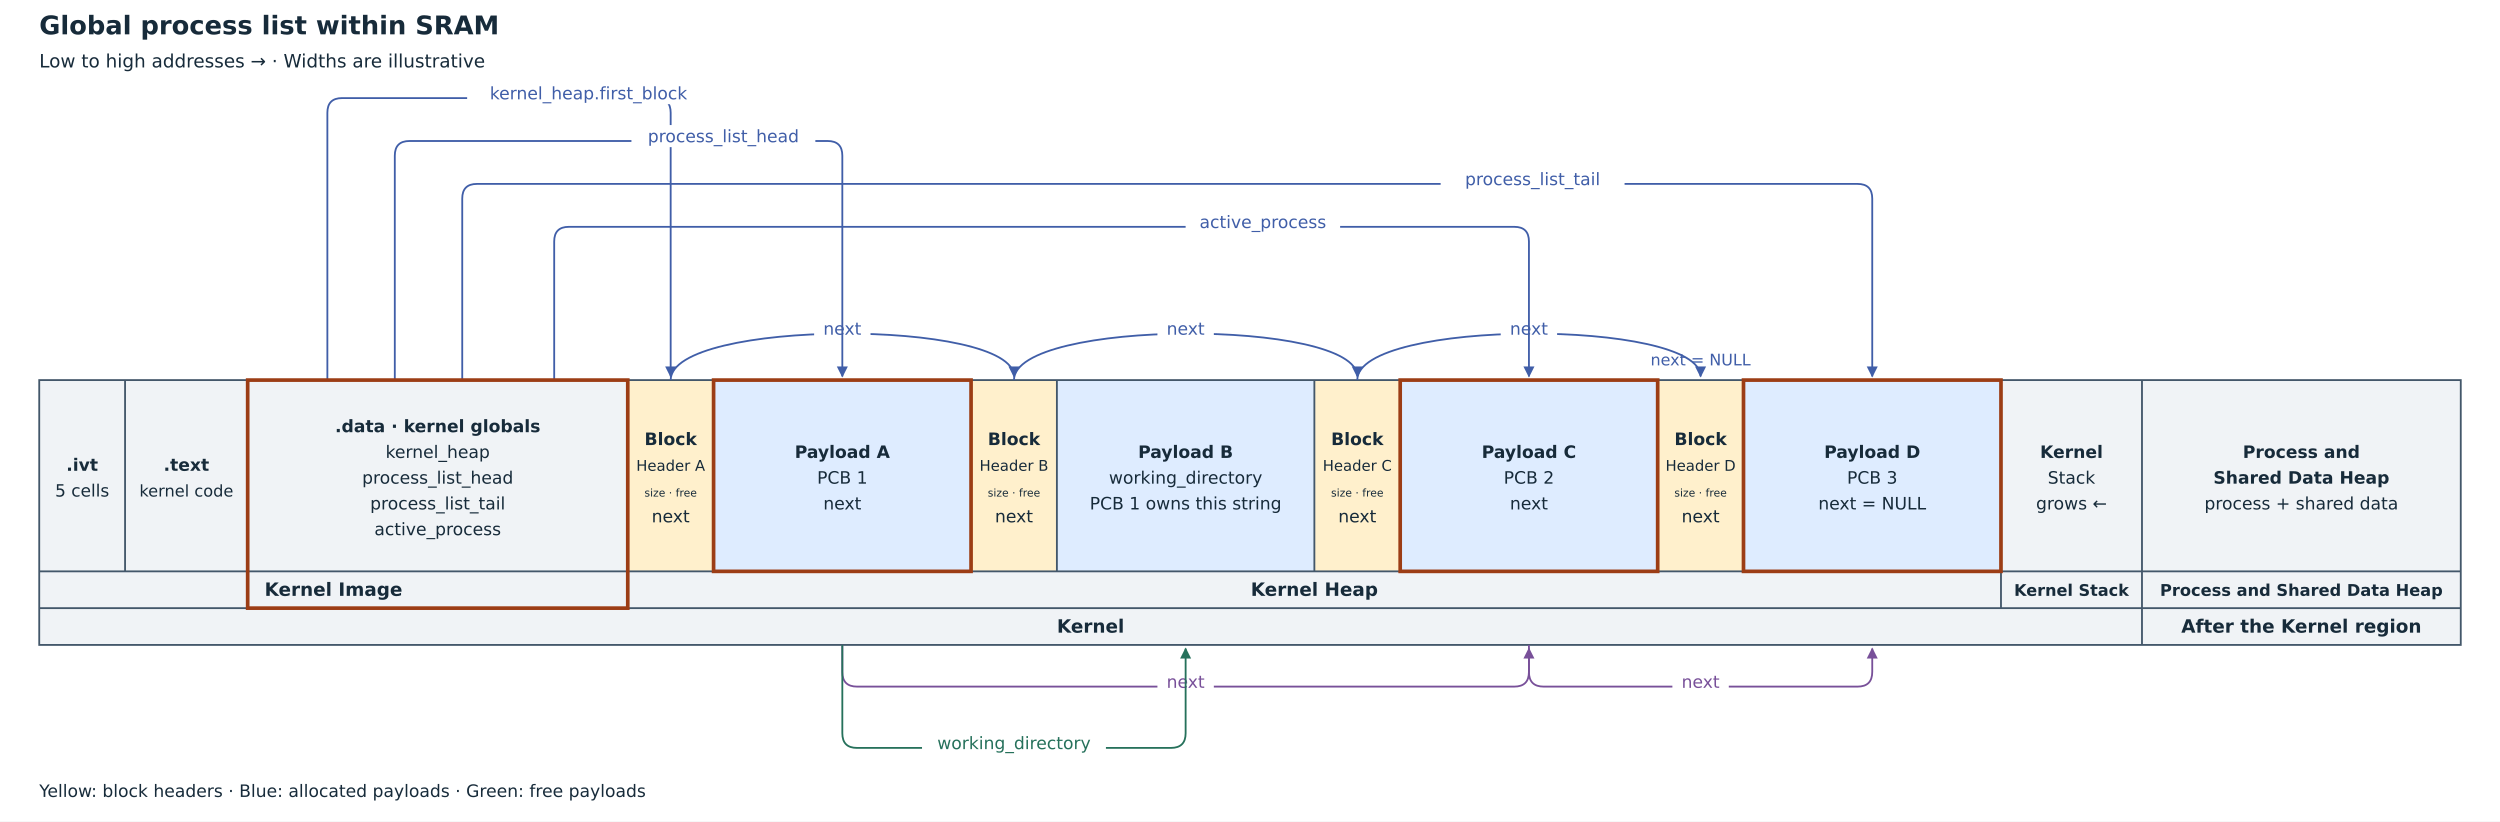
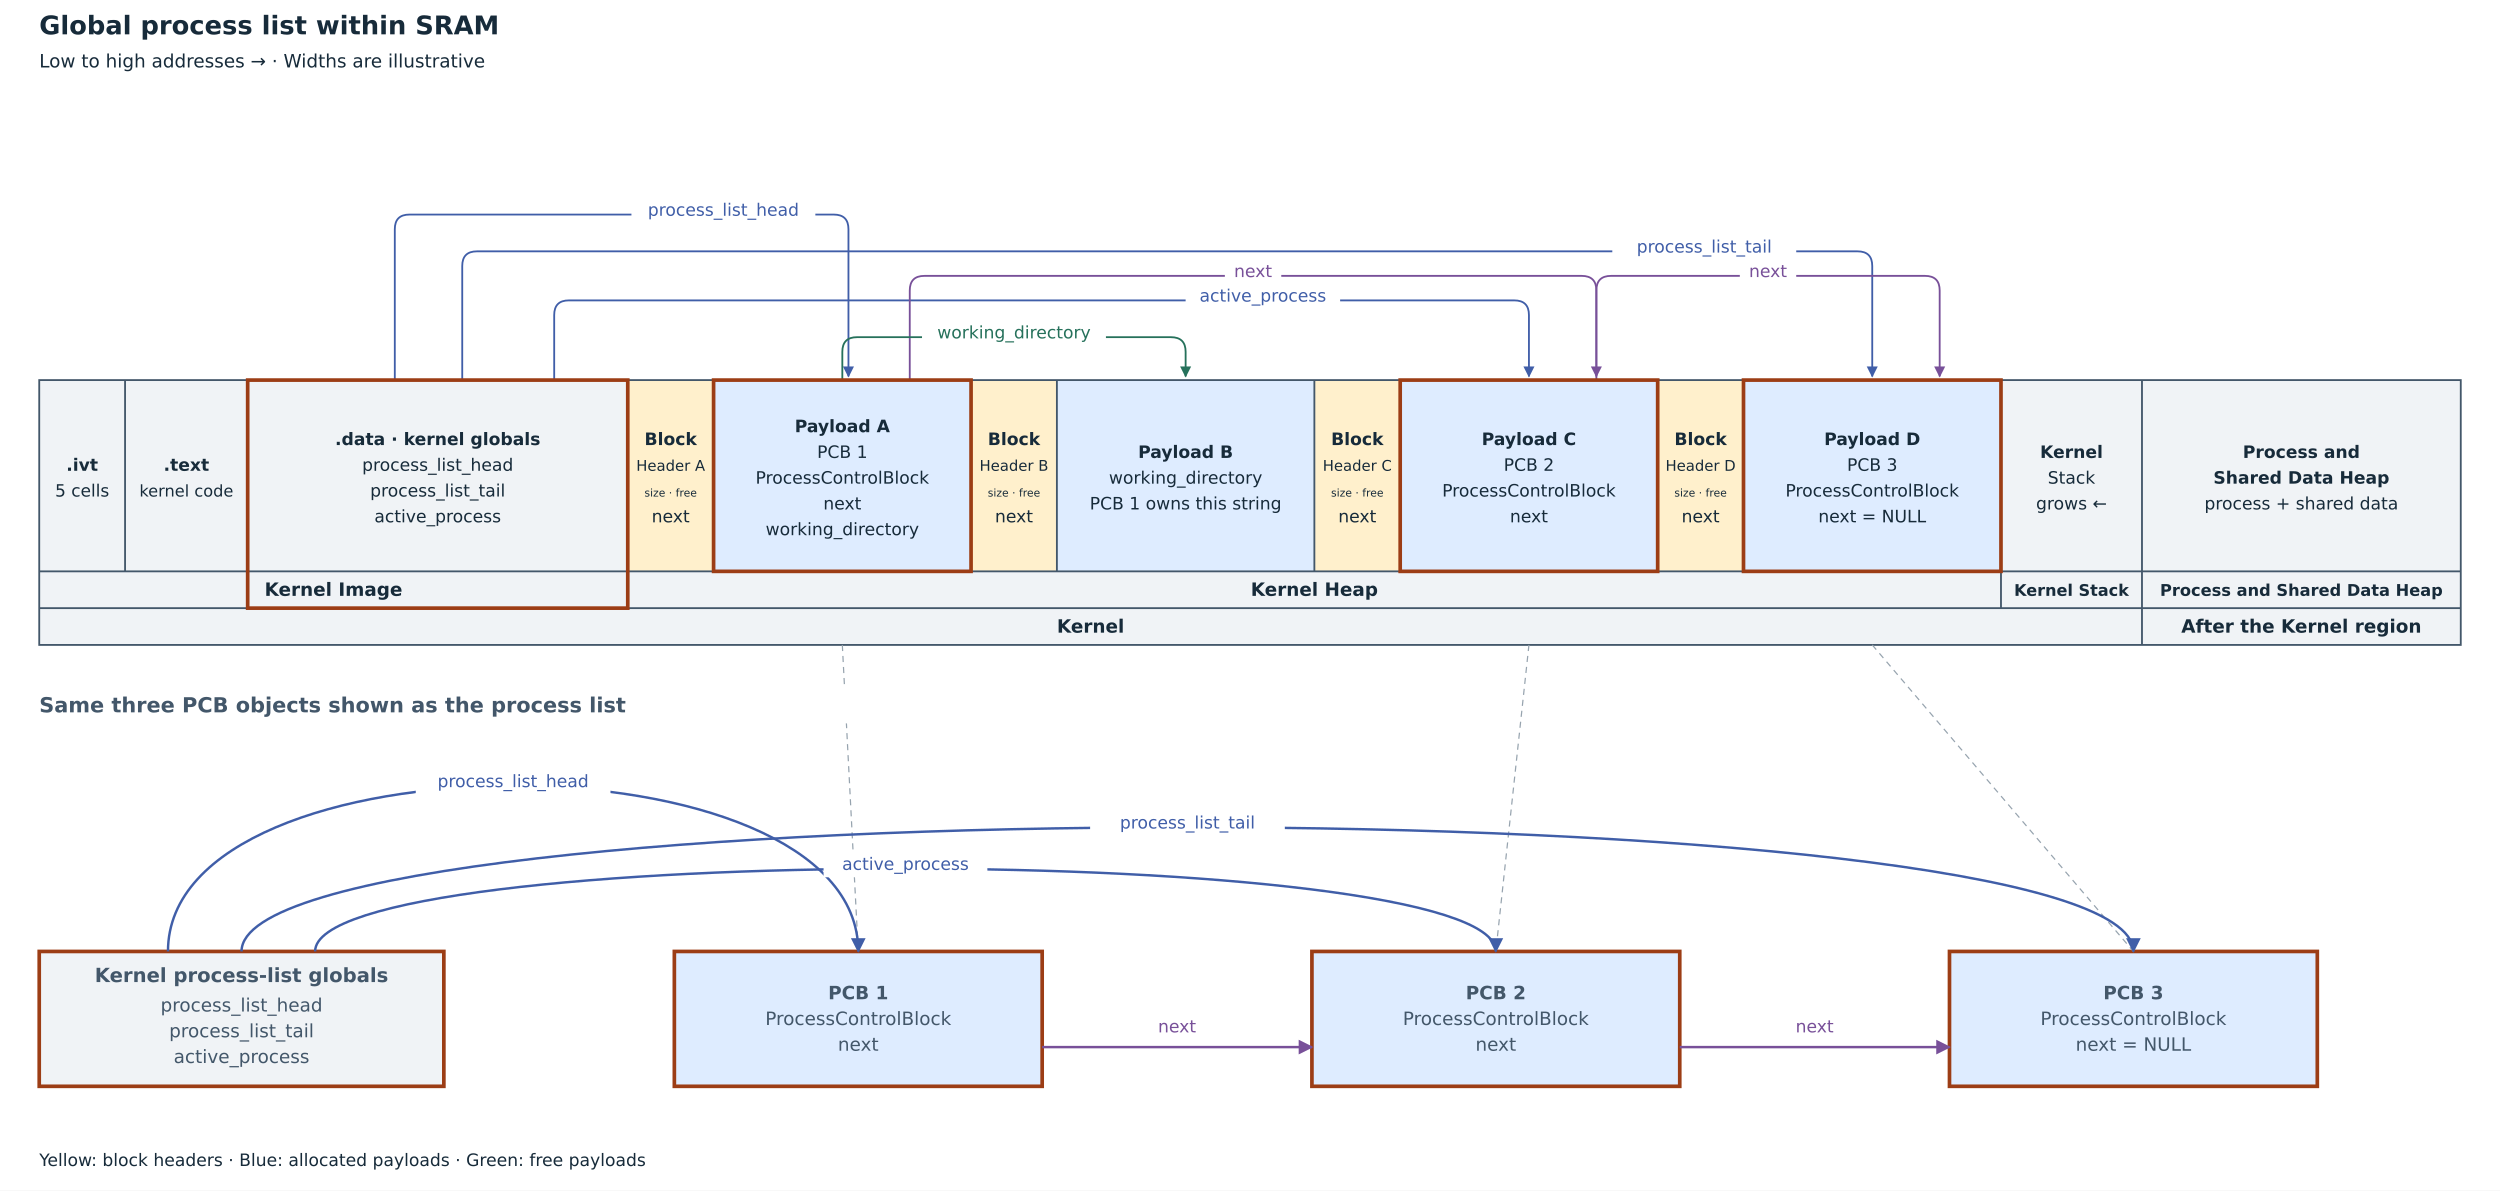
- <svg xmlns="http://www.w3.org/2000/svg" width="2039" height="670" viewBox="0 0 2039 670" role="img" aria-labelledby="title desc">
+ <svg xmlns="http://www.w3.org/2000/svg" width="2039" height="971" viewBox="0 0 2039 971" role="img" aria-labelledby="title desc">
  <defs>
    <marker id="405ea8" viewBox="0 0 10 10" refX="9" refY="5" markerWidth="6" markerHeight="6" orient="auto-start-reverse">
      <path d="M 0 0 L 10 5 L 0 10 z" fill="#405ea8" />
    </marker>
    <marker id="785099" viewBox="0 0 10 10" refX="9" refY="5" markerWidth="6" markerHeight="6" orient="auto-start-reverse">
      <path d="M 0 0 L 10 5 L 0 10 z" fill="#785099" />
    </marker>
    <marker id="26715b" viewBox="0 0 10 10" refX="9" refY="5" markerWidth="6" markerHeight="6" orient="auto-start-reverse">
      <path d="M 0 0 L 10 5 L 0 10 z" fill="#26715b" />
    </marker>
  </defs>
-   <rect width="2039" height="670" fill="white" />
+   <rect width="2039" height="971" fill="white" />
  <g font-family="DejaVu Sans, sans-serif">
    <text x="32" y="28" text-anchor="start" font-size="21" font-weight="bold" fill="#172b3a">Global process list within SRAM</text>
    <text x="32" y="55" text-anchor="start" font-size="15" font-weight="normal" fill="#172b3a">Low to high addresses →   ·   Widths are illustrative</text>
    <rect x="32" y="310" width="70" height="156" fill="#f0f3f6" stroke="none" stroke-width="1" />
    <text x="67.0" y="384.0" text-anchor="middle" font-size="14" font-weight="bold" fill="#172b3a">.ivt</text>
    <text x="67.0" y="405.0" text-anchor="middle" font-size="13.825" font-weight="normal" fill="#172b3a">5 cells</text>
    <rect x="102" y="310" width="100" height="156" fill="#f0f3f6" stroke="none" stroke-width="1" />
    <text x="152.0" y="384.0" text-anchor="middle" font-size="14" font-weight="bold" fill="#172b3a">.text</text>
    <text x="152.0" y="405.0" text-anchor="middle" font-size="13.196" font-weight="normal" fill="#172b3a">kernel code</text>
    <rect x="202" y="310" width="310" height="156" fill="#f0f3f6" stroke="none" stroke-width="1" />
-     <text x="357.0" y="352.5" text-anchor="middle" font-size="14" font-weight="bold" fill="#172b3a">.data · kernel globals</text>
-     <text x="357.0" y="373.5" text-anchor="middle" font-size="14" font-weight="normal" fill="#172b3a">kernel_heap</text>
-     <text x="357.0" y="394.5" text-anchor="middle" font-size="14" font-weight="normal" fill="#172b3a">process_list_head</text>
-     <text x="357.0" y="415.5" text-anchor="middle" font-size="14" font-weight="normal" fill="#172b3a">process_list_tail</text>
-     <text x="357.0" y="436.5" text-anchor="middle" font-size="14" font-weight="normal" fill="#172b3a">active_process</text>
+     <text x="357.0" y="363.0" text-anchor="middle" font-size="14" font-weight="bold" fill="#172b3a">.data · kernel globals</text>
+     <text x="357.0" y="384.0" text-anchor="middle" font-size="14" font-weight="normal" fill="#172b3a">process_list_head</text>
+     <text x="357.0" y="405.0" text-anchor="middle" font-size="14" font-weight="normal" fill="#172b3a">process_list_tail</text>
+     <text x="357.0" y="426.0" text-anchor="middle" font-size="14" font-weight="normal" fill="#172b3a">active_process</text>
    <rect x="512" y="310" width="70" height="156" fill="#fff0cc" stroke="none" stroke-width="1" />
    <a href="../../common/heap.header#L5">
      <text x="547.0" y="363.0" text-anchor="middle" font-size="14" font-weight="bold" fill="#172b3a">Block</text>
      <text x="547.0" y="384.0" text-anchor="middle" font-size="12.097" font-weight="normal" fill="#172b3a">Header A</text>
      <text x="547.0" y="405.0" text-anchor="middle" font-size="8.798" font-weight="normal" fill="#172b3a">size · free</text>
      <text x="547.0" y="426.0" text-anchor="middle" font-size="14" font-weight="normal" fill="#172b3a">next</text>
    </a>
    <rect x="582" y="310" width="210" height="156" fill="#deecff" stroke="none" stroke-width="1" />
-     <text x="687.0" y="373.5" text-anchor="middle" font-size="14" font-weight="bold" fill="#172b3a">Payload A</text>
-     <text x="687.0" y="394.5" text-anchor="middle" font-size="14" font-weight="normal" fill="#172b3a">PCB 1</text>
-     <text x="687.0" y="415.5" text-anchor="middle" font-size="14" font-weight="normal" fill="#172b3a">next</text>
+     <a href="../../kernel/process/process.header#L31">
+       <text x="687.0" y="352.5" text-anchor="middle" font-size="14" font-weight="bold" fill="#172b3a">Payload A</text>
+       <text x="687.0" y="373.5" text-anchor="middle" font-size="14" font-weight="normal" fill="#172b3a">PCB 1</text>
+       <text x="687.0" y="394.5" text-anchor="middle" font-size="14" font-weight="normal" fill="#172b3a">ProcessControlBlock</text>
+       <text x="687.0" y="415.5" text-anchor="middle" font-size="14" font-weight="normal" fill="#172b3a">next</text>
+       <text x="687.0" y="436.5" text-anchor="middle" font-size="14" font-weight="normal" fill="#172b3a">working_directory</text>
+     </a>
    <rect x="792" y="310" width="70" height="156" fill="#fff0cc" stroke="none" stroke-width="1" />
    <a href="../../common/heap.header#L5">
      <text x="827.0" y="363.0" text-anchor="middle" font-size="14" font-weight="bold" fill="#172b3a">Block</text>
      <text x="827.0" y="384.0" text-anchor="middle" font-size="12.097" font-weight="normal" fill="#172b3a">Header B</text>
      <text x="827.0" y="405.0" text-anchor="middle" font-size="8.798" font-weight="normal" fill="#172b3a">size · free</text>
      <text x="827.0" y="426.0" text-anchor="middle" font-size="14" font-weight="normal" fill="#172b3a">next</text>
    </a>
    <rect x="862" y="310" width="210" height="156" fill="#deecff" stroke="none" stroke-width="1" />
    <text x="967.0" y="373.5" text-anchor="middle" font-size="14" font-weight="bold" fill="#172b3a">Payload B</text>
    <text x="967.0" y="394.5" text-anchor="middle" font-size="14" font-weight="normal" fill="#172b3a">working_directory</text>
    <text x="967.0" y="415.5" text-anchor="middle" font-size="14" font-weight="normal" fill="#172b3a">PCB 1 owns this string</text>
    <rect x="1072" y="310" width="70" height="156" fill="#fff0cc" stroke="none" stroke-width="1" />
    <a href="../../common/heap.header#L5">
      <text x="1107.0" y="363.0" text-anchor="middle" font-size="14" font-weight="bold" fill="#172b3a">Block</text>
      <text x="1107.0" y="384.0" text-anchor="middle" font-size="12.097" font-weight="normal" fill="#172b3a">Header C</text>
      <text x="1107.0" y="405.0" text-anchor="middle" font-size="8.798" font-weight="normal" fill="#172b3a">size · free</text>
      <text x="1107.0" y="426.0" text-anchor="middle" font-size="14" font-weight="normal" fill="#172b3a">next</text>
    </a>
    <rect x="1142" y="310" width="210" height="156" fill="#deecff" stroke="none" stroke-width="1" />
-     <text x="1247.0" y="373.5" text-anchor="middle" font-size="14" font-weight="bold" fill="#172b3a">Payload C</text>
-     <text x="1247.0" y="394.5" text-anchor="middle" font-size="14" font-weight="normal" fill="#172b3a">PCB 2</text>
-     <text x="1247.0" y="415.5" text-anchor="middle" font-size="14" font-weight="normal" fill="#172b3a">next</text>
+     <a href="../../kernel/process/process.header#L31">
+       <text x="1247.0" y="363.0" text-anchor="middle" font-size="14" font-weight="bold" fill="#172b3a">Payload C</text>
+       <text x="1247.0" y="384.0" text-anchor="middle" font-size="14" font-weight="normal" fill="#172b3a">PCB 2</text>
+       <text x="1247.0" y="405.0" text-anchor="middle" font-size="14" font-weight="normal" fill="#172b3a">ProcessControlBlock</text>
+       <text x="1247.0" y="426.0" text-anchor="middle" font-size="14" font-weight="normal" fill="#172b3a">next</text>
+     </a>
    <rect x="1352" y="310" width="70" height="156" fill="#fff0cc" stroke="none" stroke-width="1" />
    <a href="../../common/heap.header#L5">
      <text x="1387.0" y="363.0" text-anchor="middle" font-size="14" font-weight="bold" fill="#172b3a">Block</text>
      <text x="1387.0" y="384.0" text-anchor="middle" font-size="12.097" font-weight="normal" fill="#172b3a">Header D</text>
      <text x="1387.0" y="405.0" text-anchor="middle" font-size="8.798" font-weight="normal" fill="#172b3a">size · free</text>
      <text x="1387.0" y="426.0" text-anchor="middle" font-size="14" font-weight="normal" fill="#172b3a">next</text>
    </a>
    <rect x="1422" y="310" width="210" height="156" fill="#deecff" stroke="none" stroke-width="1" />
-     <text x="1527.0" y="373.5" text-anchor="middle" font-size="14" font-weight="bold" fill="#172b3a">Payload D</text>
-     <text x="1527.0" y="394.5" text-anchor="middle" font-size="14" font-weight="normal" fill="#172b3a">PCB 3</text>
-     <text x="1527.0" y="415.5" text-anchor="middle" font-size="14" font-weight="normal" fill="#172b3a">next = NULL</text>
+     <a href="../../kernel/process/process.header#L31">
+       <text x="1527.0" y="363.0" text-anchor="middle" font-size="14" font-weight="bold" fill="#172b3a">Payload D</text>
+       <text x="1527.0" y="384.0" text-anchor="middle" font-size="14" font-weight="normal" fill="#172b3a">PCB 3</text>
+       <text x="1527.0" y="405.0" text-anchor="middle" font-size="14" font-weight="normal" fill="#172b3a">ProcessControlBlock</text>
+       <text x="1527.0" y="426.0" text-anchor="middle" font-size="14" font-weight="normal" fill="#172b3a">next = NULL</text>
+     </a>
    <rect x="1632" y="310" width="115" height="156" fill="#f0f3f6" stroke="none" stroke-width="1" />
    <text x="1689.5" y="373.5" text-anchor="middle" font-size="14" font-weight="bold" fill="#172b3a">Kernel</text>
    <text x="1689.5" y="394.5" text-anchor="middle" font-size="14" font-weight="normal" fill="#172b3a">Stack</text>
    <text x="1689.5" y="415.5" text-anchor="middle" font-size="14" font-weight="normal" fill="#172b3a">grows ←</text>
    <rect x="1747" y="310" width="260" height="156" fill="#f0f3f6" stroke="none" stroke-width="1" />
    <text x="1877.0" y="373.5" text-anchor="middle" font-size="14" font-weight="bold" fill="#172b3a">Process and</text>
    <text x="1877.0" y="394.5" text-anchor="middle" font-size="14" font-weight="bold" fill="#172b3a">Shared Data Heap</text>
    <text x="1877.0" y="415.5" text-anchor="middle" font-size="14" font-weight="normal" fill="#172b3a">process + shared data</text>
    <rect x="32" y="466" width="480" height="30" fill="#f0f3f6" stroke="none" stroke-width="1" />
    <text x="272.0" y="486" text-anchor="middle" font-size="15" font-weight="bold" fill="#172b3a">Kernel Image</text>
    <rect x="512" y="466" width="1120" height="30" fill="#f0f3f6" stroke="none" stroke-width="1" />
    <text x="1072.0" y="486" text-anchor="middle" font-size="15" font-weight="bold" fill="#172b3a">Kernel Heap</text>
    <path d="M 512 466 v 30" fill="none" stroke="#43576a" stroke-width="1.5" />
    <rect x="1632" y="466" width="115" height="30" fill="#f0f3f6" stroke="none" stroke-width="1" />
    <text x="1689.5" y="486" text-anchor="middle" font-size="13.113" font-weight="bold" fill="#172b3a">Kernel Stack</text>
    <path d="M 1632 466 v 30" fill="none" stroke="#43576a" stroke-width="1.5" />
    <rect x="1747" y="466" width="260" height="30" fill="#f0f3f6" stroke="none" stroke-width="1" />
    <text x="1877.0" y="486" text-anchor="middle" font-size="13.235" font-weight="bold" fill="#172b3a">Process and Shared Data Heap</text>
    <path d="M 1747 466 v 30" fill="none" stroke="#43576a" stroke-width="1.5" />
    <path d="M 32 466 H 2007" fill="none" stroke="#43576a" stroke-width="1.5" />
    <rect x="32" y="496" width="1715" height="30" fill="#f0f3f6" stroke="none" stroke-width="1" />
    <text x="889.5" y="516" text-anchor="middle" font-size="15" font-weight="bold" fill="#172b3a">Kernel</text>
    <rect x="1747" y="496" width="260" height="30" fill="#f0f3f6" stroke="none" stroke-width="1" />
    <text x="1877.0" y="516" text-anchor="middle" font-size="15" font-weight="bold" fill="#172b3a">After the Kernel region</text>
    <path d="M 1747 496 v 30" fill="none" stroke="#43576a" stroke-width="1.5" />
    <path d="M 32 496 H 2007" fill="none" stroke="#43576a" stroke-width="1.5" />
    <path d="M 102 310 v 156" fill="none" stroke="#43576a" stroke-width="1.5" />
    <path d="M 202 310 v 156" fill="none" stroke="#43576a" stroke-width="1.5" />
    <path d="M 512 310 v 156" fill="none" stroke="#43576a" stroke-width="1.5" />
    <path d="M 582 310 v 156" fill="none" stroke="#43576a" stroke-width="1.5" />
    <path d="M 792 310 v 156" fill="none" stroke="#43576a" stroke-width="1.5" />
    <path d="M 862 310 v 156" fill="none" stroke="#43576a" stroke-width="1.5" />
    <path d="M 1072 310 v 156" fill="none" stroke="#43576a" stroke-width="1.5" />
    <path d="M 1142 310 v 156" fill="none" stroke="#43576a" stroke-width="1.5" />
    <path d="M 1352 310 v 156" fill="none" stroke="#43576a" stroke-width="1.5" />
    <path d="M 1422 310 v 156" fill="none" stroke="#43576a" stroke-width="1.5" />
    <path d="M 1632 310 v 156" fill="none" stroke="#43576a" stroke-width="1.5" />
    <path d="M 1747 310 v 156" fill="none" stroke="#43576a" stroke-width="1.5" />
    <rect x="32" y="310" width="1975" height="216" fill="none" stroke="#43576a" stroke-width="1.5" />
-     <path d="M 547.0 310 C 547.0 260, 827.0 260, 827.0 307" fill="none" stroke="#405ea8" stroke-width="1.5" marker-end="url(#405ea8)" />
-     <rect x="664.0" y="258" width="46" height="18" fill="white" stroke="none" stroke-width="1" />
-     <text x="687.0" y="273" text-anchor="middle" font-size="14" font-weight="normal" fill="#405ea8">next</text>
-     <path d="M 827.0 310 C 827.0 260, 1107.0 260, 1107.0 307" fill="none" stroke="#405ea8" stroke-width="1.5" marker-end="url(#405ea8)" />
-     <rect x="944.0" y="258" width="46" height="18" fill="white" stroke="none" stroke-width="1" />
-     <text x="967.0" y="273" text-anchor="middle" font-size="14" font-weight="normal" fill="#405ea8">next</text>
-     <path d="M 1107.0 310 C 1107.0 260, 1387.0 260, 1387.0 307" fill="none" stroke="#405ea8" stroke-width="1.5" marker-end="url(#405ea8)" />
-     <rect x="1224.0" y="258" width="46" height="18" fill="white" stroke="none" stroke-width="1" />
-     <text x="1247.0" y="273" text-anchor="middle" font-size="14" font-weight="normal" fill="#405ea8">next</text>
-     <text x="1387.0" y="298" text-anchor="middle" font-size="13" font-weight="normal" fill="#405ea8">next = NULL</text>
-     <path d="M 267.0 310 V 92 Q 267.0 80 279.0 80 H 535.0 Q 547.0 80 547.0 92 V 307" fill="none" stroke="#405ea8" stroke-width="1.5" marker-end="url(#405ea8)" />
-     <rect x="381.0" y="67" width="198" height="18" fill="white" stroke="none" stroke-width="1" />
-     <text x="480" y="81" text-anchor="middle" font-size="14" font-weight="normal" fill="#405ea8">kernel_heap.first_block</text>
-     <path d="M 322.0 310 V 127 Q 322.0 115 334.0 115 H 675.0 Q 687.0 115 687.0 127 V 307" fill="none" stroke="#405ea8" stroke-width="1.5" marker-end="url(#405ea8)" />
-     <rect x="515.0" y="102" width="150" height="18" fill="white" stroke="none" stroke-width="1" />
-     <text x="590" y="116" text-anchor="middle" font-size="14" font-weight="normal" fill="#405ea8">process_list_head</text>
-     <path d="M 377.0 310 V 162 Q 377.0 150 389.0 150 H 1515.0 Q 1527.0 150 1527.0 162 V 307" fill="none" stroke="#405ea8" stroke-width="1.5" marker-end="url(#405ea8)" />
-     <rect x="1175.0" y="137" width="150" height="18" fill="white" stroke="none" stroke-width="1" />
-     <text x="1250" y="151" text-anchor="middle" font-size="14" font-weight="normal" fill="#405ea8">process_list_tail</text>
-     <path d="M 452.0 310 V 197 Q 452.0 185 464.0 185 H 1235.0 Q 1247.0 185 1247.0 197 V 307" fill="none" stroke="#405ea8" stroke-width="1.5" marker-end="url(#405ea8)" />
-     <rect x="967.0" y="172" width="126" height="18" fill="white" stroke="none" stroke-width="1" />
-     <text x="1030" y="186" text-anchor="middle" font-size="14" font-weight="normal" fill="#405ea8">active_process</text>
-     <path d="M 687.0 526 V 548 Q 687.0 560 699.0 560 H 1235.0 Q 1247.0 560 1247.0 548 V 529" fill="none" stroke="#785099" stroke-width="1.5" marker-end="url(#785099)" />
-     <rect x="944.0" y="547" width="46" height="18" fill="white" stroke="none" stroke-width="1" />
-     <text x="967.0" y="561" text-anchor="middle" font-size="14" font-weight="normal" fill="#785099">next</text>
-     <path d="M 1247.0 526 V 548 Q 1247.0 560 1259.0 560 H 1515.0 Q 1527.0 560 1527.0 548 V 529" fill="none" stroke="#785099" stroke-width="1.5" marker-end="url(#785099)" />
-     <rect x="1364.0" y="547" width="46" height="18" fill="white" stroke="none" stroke-width="1" />
-     <text x="1387.0" y="561" text-anchor="middle" font-size="14" font-weight="normal" fill="#785099">next</text>
-     <path d="M 687.0 526 V 598 Q 687.0 610 699.0 610 H 955.0 Q 967.0 610 967.0 598 V 529" fill="none" stroke="#26715b" stroke-width="1.5" marker-end="url(#26715b)" />
-     <rect x="752.0" y="597" width="150" height="18" fill="white" stroke="none" stroke-width="1" />
-     <text x="827.0" y="611" text-anchor="middle" font-size="14" font-weight="normal" fill="#26715b">working_directory</text>
+     <path d="M 322.0 310 V 187 Q 322.0 175 334.0 175 H 680.0 Q 692.0 175 692.0 187 V 307" fill="none" stroke="#405ea8" stroke-width="1.5" marker-end="url(#405ea8)" />
+     <rect x="515.0" y="162" width="150" height="18" fill="white" stroke="none" stroke-width="1" />
+     <text x="590" y="176" text-anchor="middle" font-size="14" font-weight="normal" fill="#405ea8">process_list_head</text>
+     <path d="M 377.0 310 V 217 Q 377.0 205 389.0 205 H 1515.0 Q 1527.0 205 1527.0 217 V 307" fill="none" stroke="#405ea8" stroke-width="1.5" marker-end="url(#405ea8)" />
+     <rect x="1315.0" y="192" width="150" height="18" fill="white" stroke="none" stroke-width="1" />
+     <text x="1390" y="206" text-anchor="middle" font-size="14" font-weight="normal" fill="#405ea8">process_list_tail</text>
+     <path d="M 452.0 310 V 257 Q 452.0 245 464.0 245 H 1235.0 Q 1247.0 245 1247.0 257 V 307" fill="none" stroke="#405ea8" stroke-width="1.5" marker-end="url(#405ea8)" />
+     <rect x="967.0" y="232" width="126" height="18" fill="white" stroke="none" stroke-width="1" />
+     <text x="1030" y="246" text-anchor="middle" font-size="14" font-weight="normal" fill="#405ea8">active_process</text>
+     <path d="M 742.0 310 V 237 Q 742.0 225 754.0 225 H 1290.0 Q 1302.0 225 1302.0 237 V 307" fill="none" stroke="#785099" stroke-width="1.5" marker-end="url(#785099)" />
+     <rect x="999.0" y="212" width="46" height="18" fill="white" stroke="none" stroke-width="1" />
+     <text x="1022.0" y="226" text-anchor="middle" font-size="14" font-weight="normal" fill="#785099">next</text>
+     <path d="M 1302.0 310 V 237 Q 1302.0 225 1314.0 225 H 1570.0 Q 1582.0 225 1582.0 237 V 307" fill="none" stroke="#785099" stroke-width="1.5" marker-end="url(#785099)" />
+     <rect x="1419.0" y="212" width="46" height="18" fill="white" stroke="none" stroke-width="1" />
+     <text x="1442.0" y="226" text-anchor="middle" font-size="14" font-weight="normal" fill="#785099">next</text>
+     <path d="M 687.0 310 V 287 Q 687.0 275 699.0 275 H 955.0 Q 967.0 275 967.0 287 V 307" fill="none" stroke="#26715b" stroke-width="1.5" marker-end="url(#26715b)" />
+     <rect x="752.0" y="262" width="150" height="18" fill="white" stroke="none" stroke-width="1" />
+     <text x="827.0" y="276" text-anchor="middle" font-size="14" font-weight="normal" fill="#26715b">working_directory</text>
    <rect x="202" y="310" width="310" height="186" fill="none" stroke="#9c3d15" stroke-width="3" />
    <rect x="582" y="310" width="210" height="156" fill="none" stroke="#9c3d15" stroke-width="3" />
    <rect x="1142" y="310" width="210" height="156" fill="none" stroke="#9c3d15" stroke-width="3" />
    <rect x="1422" y="310" width="210" height="156" fill="none" stroke="#9c3d15" stroke-width="3" />
-     <text x="32" y="650" text-anchor="start" font-size="14" font-weight="normal" fill="#172b3a">Yellow: block headers   ·   Blue: allocated payloads   ·   Green: free payloads</text>
+     <rect x="32" y="776" width="330" height="110" fill="#f0f3f6" stroke="#43576a" stroke-width="1" />
+     <text x="197" y="801" text-anchor="middle" font-size="16" font-weight="bold" fill="#43576a">Kernel process-list globals</text>
+     <a href="../../kernel/process/process.picoc#L16">
+       <text x="197" y="825" text-anchor="middle" font-size="15" font-weight="normal" fill="#43576a">process_list_head</text>
+     </a>
+     <a href="../../kernel/process/process.picoc#L17">
+       <text x="197" y="846" text-anchor="middle" font-size="15" font-weight="normal" fill="#43576a">process_list_tail</text>
+     </a>
+     <a href="../../kernel/process/process.picoc#L18">
+       <text x="197" y="867" text-anchor="middle" font-size="15" font-weight="normal" fill="#43576a">active_process</text>
+     </a>
+     <rect x="550" y="776" width="300" height="110" fill="#deecff" stroke="#43576a" stroke-width="1" />
+     <a href="../../kernel/process/process.header#L31">
+       <text x="700.0" y="815.0" text-anchor="middle" font-size="15" font-weight="bold" fill="#43576a">PCB 1</text>
+     </a>
+     <a href="../../kernel/process/process.header#L31">
+       <text x="700.0" y="836.0" text-anchor="middle" font-size="15" font-weight="normal" fill="#43576a">ProcessControlBlock</text>
+     </a>
+     <a href="../../kernel/process/process.header#L31">
+       <text x="700.0" y="857.0" text-anchor="middle" font-size="15" font-weight="normal" fill="#43576a">next</text>
+     </a>
+     <rect x="550" y="776" width="300" height="110" fill="none" stroke="#43576a" stroke-width="1.5" />
+     <rect x="550" y="776" width="300" height="110" fill="none" stroke="#9c3d15" stroke-width="3" />
+     <path d="M 687.0 526 L 700 776" fill="none" stroke="#96a3ae" stroke-dasharray="5 4" />
+     <rect x="1070" y="776" width="300" height="110" fill="#deecff" stroke="#43576a" stroke-width="1" />
+     <a href="../../kernel/process/process.header#L31">
+       <text x="1220.0" y="815.0" text-anchor="middle" font-size="15" font-weight="bold" fill="#43576a">PCB 2</text>
+     </a>
+     <a href="../../kernel/process/process.header#L31">
+       <text x="1220.0" y="836.0" text-anchor="middle" font-size="15" font-weight="normal" fill="#43576a">ProcessControlBlock</text>
+     </a>
+     <a href="../../kernel/process/process.header#L31">
+       <text x="1220.0" y="857.0" text-anchor="middle" font-size="15" font-weight="normal" fill="#43576a">next</text>
+     </a>
+     <rect x="1070" y="776" width="300" height="110" fill="none" stroke="#43576a" stroke-width="1.5" />
+     <rect x="1070" y="776" width="300" height="110" fill="none" stroke="#9c3d15" stroke-width="3" />
+     <path d="M 1247.0 526 L 1220 776" fill="none" stroke="#96a3ae" stroke-dasharray="5 4" />
+     <rect x="1590" y="776" width="300" height="110" fill="#deecff" stroke="#43576a" stroke-width="1" />
+     <a href="../../kernel/process/process.header#L31">
+       <text x="1740.0" y="815.0" text-anchor="middle" font-size="15" font-weight="bold" fill="#43576a">PCB 3</text>
+     </a>
+     <a href="../../kernel/process/process.header#L31">
+       <text x="1740.0" y="836.0" text-anchor="middle" font-size="15" font-weight="normal" fill="#43576a">ProcessControlBlock</text>
+     </a>
+     <a href="../../kernel/process/process.header#L31">
+       <text x="1740.0" y="857.0" text-anchor="middle" font-size="15" font-weight="normal" fill="#43576a">next = NULL</text>
+     </a>
+     <rect x="1590" y="776" width="300" height="110" fill="none" stroke="#43576a" stroke-width="1.5" />
+     <rect x="1590" y="776" width="300" height="110" fill="none" stroke="#9c3d15" stroke-width="3" />
+     <path d="M 1527.0 526 L 1740 776" fill="none" stroke="#96a3ae" stroke-dasharray="5 4" />
+     <rect x="32" y="776" width="330" height="110" fill="none" stroke="#9c3d15" stroke-width="3" />
+     <path d="M 137.0 776 C 137.0 596, 700.0 596, 700.0 776" fill="none" stroke="#405ea8" stroke-width="2" marker-end="url(#405ea8)" />
+     <rect x="339.1" y="626.0" width="158.8" height="22" fill="white" stroke="none" stroke-width="1" />
+     <text x="418.5" y="642.0" text-anchor="middle" font-size="14" font-weight="normal" fill="#405ea8">process_list_head</text>
+     <path d="M 197.0 776 C 197.0 641, 1740.0 641, 1740.0 776" fill="none" stroke="#405ea8" stroke-width="2" marker-end="url(#405ea8)" />
+     <rect x="889.1" y="659.75" width="158.8" height="22" fill="white" stroke="none" stroke-width="1" />
+     <text x="968.5" y="675.75" text-anchor="middle" font-size="14" font-weight="normal" fill="#405ea8">process_list_tail</text>
+     <path d="M 257.0 776 C 257.0 686, 1220.0 686, 1220.0 776" fill="none" stroke="#405ea8" stroke-width="2" marker-end="url(#405ea8)" />
+     <rect x="671.7" y="693.5" width="133.6" height="22" fill="white" stroke="none" stroke-width="1" />
+     <text x="738.5" y="709.5" text-anchor="middle" font-size="14" font-weight="normal" fill="#405ea8">active_process</text>
+     <path d="M 850 854 C 895 854, 1025 854, 1070 854" fill="none" stroke="#785099" stroke-width="2" marker-end="url(#785099)" />
+     <a href="../../kernel/process/process.header#L53">
+       <text x="960.0" y="842" text-anchor="middle" font-size="14" font-weight="normal" fill="#785099">next</text>
+     </a>
+     <path d="M 1370 854 C 1415 854, 1545 854, 1590 854" fill="none" stroke="#785099" stroke-width="2" marker-end="url(#785099)" />
+     <a href="../../kernel/process/process.header#L53">
+       <text x="1480.0" y="842" text-anchor="middle" font-size="14" font-weight="normal" fill="#785099">next</text>
+     </a>
+     <rect x="32" y="560" width="720" height="30" fill="white" stroke="none" stroke-width="1" />
+     <text x="32" y="581" text-anchor="start" font-size="17" font-weight="bold" fill="#43576a">Same three PCB objects shown as the process list</text>
+     <text x="32" y="951" text-anchor="start" font-size="14" font-weight="normal" fill="#172b3a">Yellow: block headers   ·   Blue: allocated payloads   ·   Green: free payloads</text>
  </g>
</svg>
